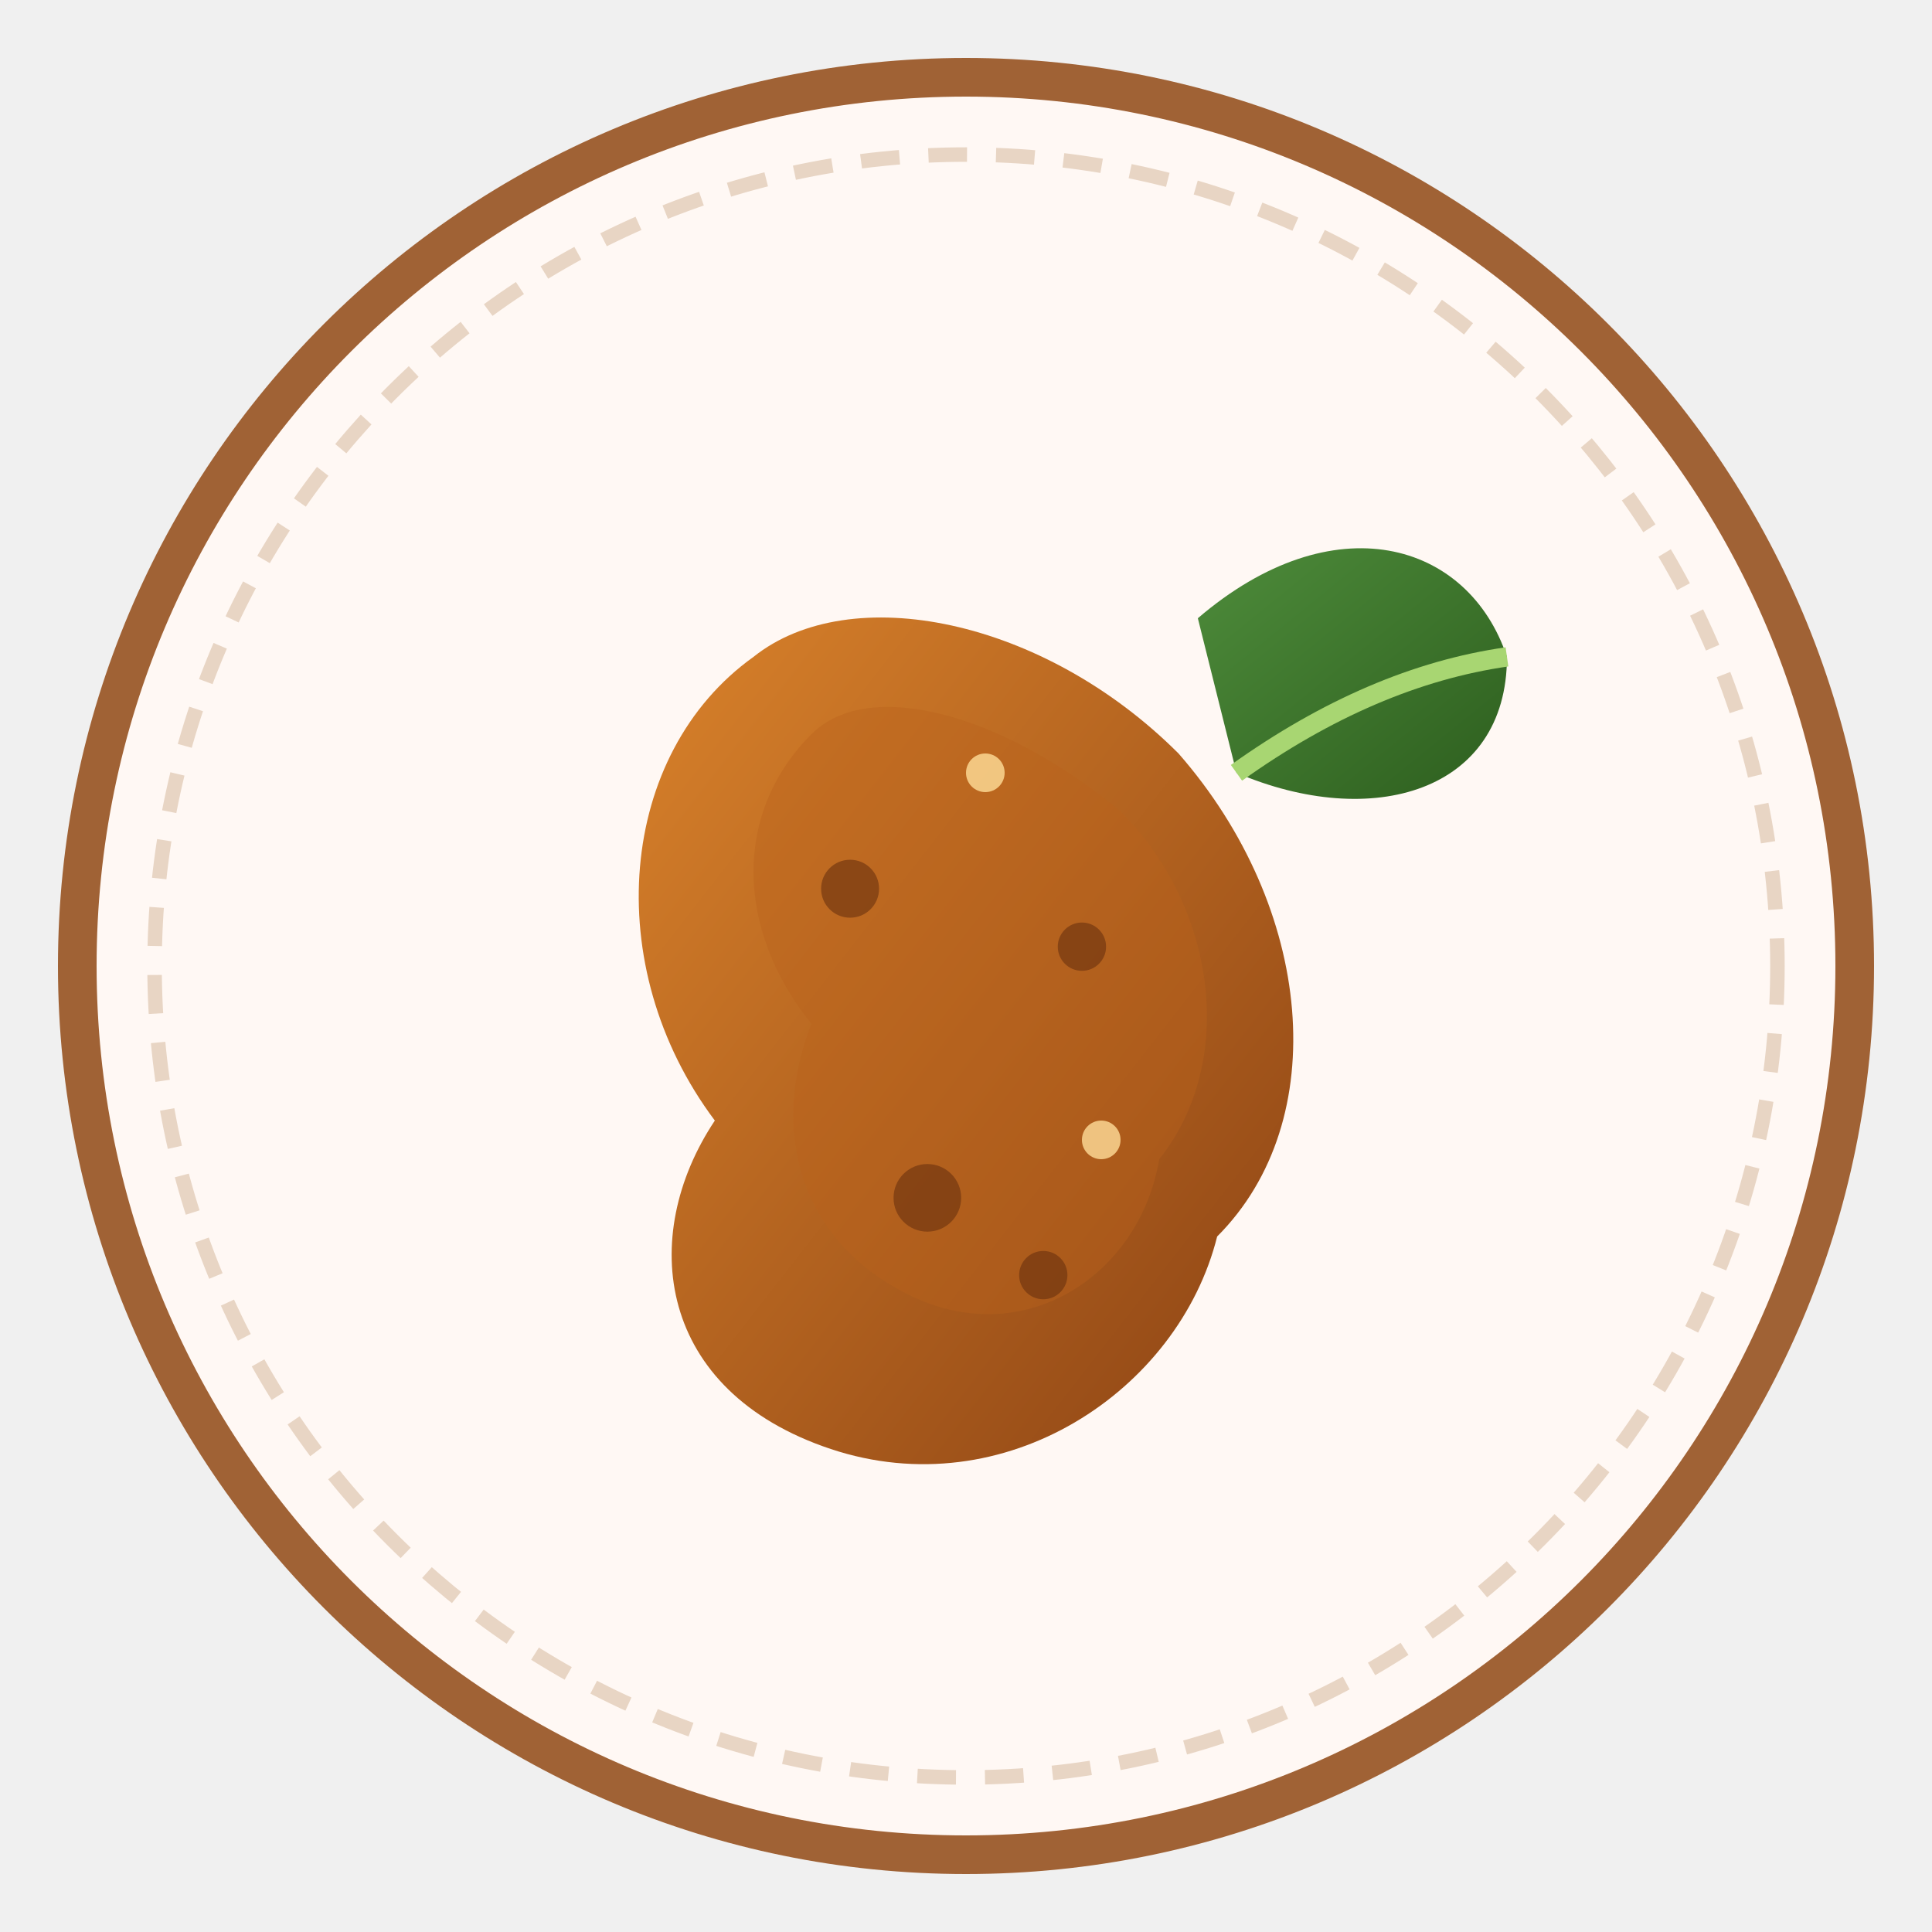
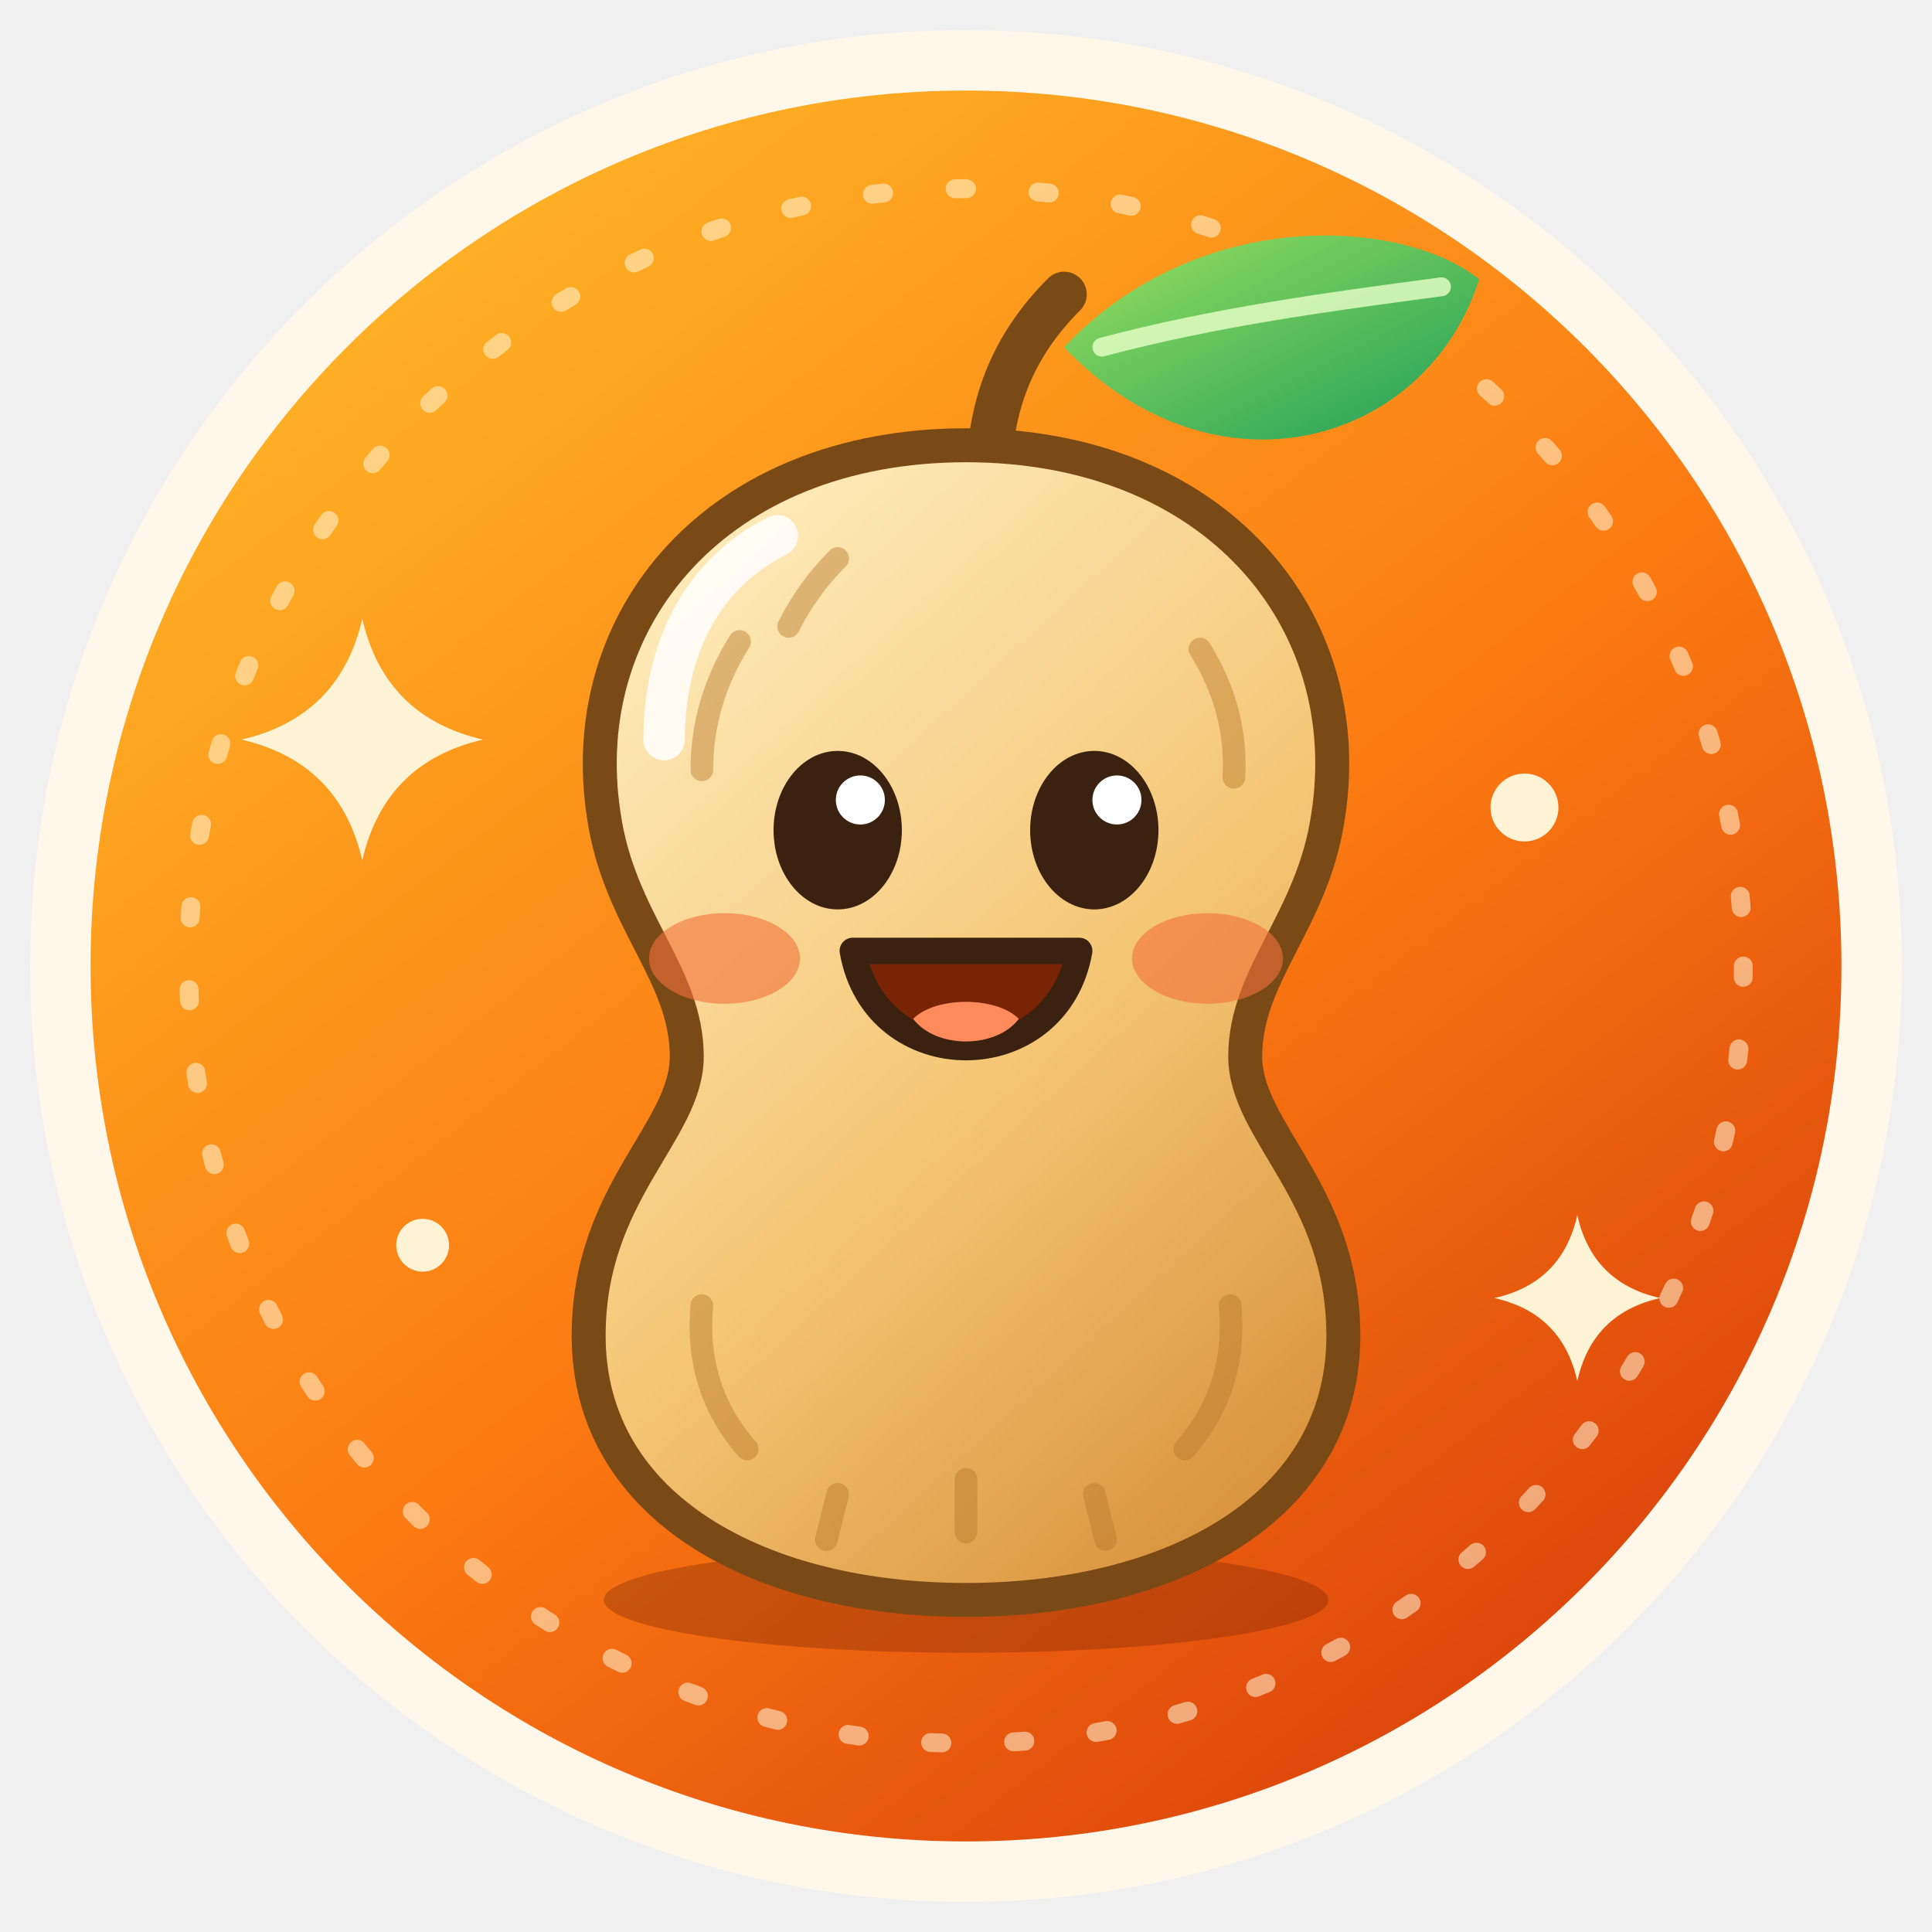
- <svg xmlns="http://www.w3.org/2000/svg" viewBox="0 0 200 200" width="200" height="200">
+ <svg xmlns="http://www.w3.org/2000/svg" viewBox="0 0 512 512" width="512" height="512">
  <defs>
-     <linearGradient id="peanutGrad" x1="0%" y1="0%" x2="100%" y2="100%">
-       <stop offset="0%" stop-color="#d9822b" />
-       <stop offset="100%" stop-color="#8c4314" />
+     <linearGradient id="badge" x1="15%" y1="5%" x2="85%" y2="95%">
+       <stop offset="0%" stop-color="#FFB627" />
+       <stop offset="55%" stop-color="#FB7A12" />
+       <stop offset="100%" stop-color="#D9400B" />
    </linearGradient>
-     <linearGradient id="leafGrad" x1="0%" y1="0%" x2="100%" y2="100%">
-       <stop offset="0%" stop-color="#4e8c3b" />
-       <stop offset="100%" stop-color="#2d5e1e" />
+     <linearGradient id="shell" x1="20%" y1="0%" x2="80%" y2="100%">
+       <stop offset="0%" stop-color="#FFEDBE" />
+       <stop offset="55%" stop-color="#F4C675" />
+       <stop offset="100%" stop-color="#D9913C" />
+     </linearGradient>
+     <linearGradient id="leaf" x1="0%" y1="0%" x2="100%" y2="100%">
+       <stop offset="0%" stop-color="#9BE15D" />
+       <stop offset="100%" stop-color="#1E9E5A" />
    </linearGradient>
  </defs>
-   <circle cx="100" cy="100" r="92" fill="#fff8f4" stroke="#a06235" stroke-width="4" />
-   <circle cx="100" cy="100" r="84" fill="none" stroke="#e8d5c4" stroke-width="1.5" stroke-dasharray="4 3" />
-   <path d="M78 68 C64 78 62 100 74 116 C66 128 68 144 86 150 C104 156 122 144 126 128 C138 116 136 94 122 78 C108 64 88 60 78 68 Z" fill="url(#peanutGrad)" />
-   <path d="M84 76 C76 84 76 96 84 106 C80 116 82 128 94 134 C106 140 118 132 120 120 C128 110 126 94 116 84 C104 74 90 70 84 76 Z" fill="#b9621b" opacity="0.4" />
-   <path d="M124 64 C138 52 152 56 156 68 C156 82 142 86 128 80 Z" fill="url(#leafGrad)" />
-   <path d="M128 80 Q142 70 156 68" stroke="#a8d672" stroke-width="2" fill="none" />
-   <circle cx="88" cy="92" r="3" fill="#69300d" opacity="0.6" />
-   <circle cx="112" cy="98" r="2.5" fill="#69300d" opacity="0.6" />
-   <circle cx="96" cy="124" r="3.5" fill="#69300d" opacity="0.6" />
-   <circle cx="108" cy="132" r="2.5" fill="#69300d" opacity="0.6" />
-   <circle cx="102" cy="80" r="2" fill="#ffdd99" opacity="0.8" />
-   <circle cx="114" cy="118" r="2" fill="#ffdd99" opacity="0.8" />
+   <circle cx="256" cy="256" r="248" fill="#FFF8EA" />
+   <circle cx="256" cy="256" r="232" fill="url(#badge)" />
+   <circle cx="256" cy="256" r="206" fill="none" stroke="#FFF3D6" stroke-opacity="0.55" stroke-width="5" stroke-dasharray="3 19" stroke-linecap="round" />
+   <path d="M96 164 q6 26 32 32 q-26 6 -32 32 q-6 -26 -32 -32 q26 -6 32 -32z" fill="#FFF3D6" />
+   <path d="M418 322 q4 18 22 22 q-18 4 -22 22 q-4 -18 -22 -22 q18 -4 22 -22z" fill="#FFF3D6" />
+   <circle cx="404" cy="214" r="9" fill="#FFF3D6" />
+   <circle cx="112" cy="330" r="7" fill="#FFF3D6" />
+   <ellipse cx="256" cy="424" rx="96" ry="14" fill="#7A2406" fill-opacity="0.35" />
+   <path d="M262 128 C262 108 268 92 282 78" fill="none" stroke="#7A4A16" stroke-width="12" stroke-linecap="round" />
+   <path d="M282 92 C318 54 372 58 392 74 C378 118 322 134 282 92Z" fill="url(#leaf)" />
+   <path d="M292 92 C322 84 352 80 382 76" fill="none" stroke="#E8FFC9" stroke-opacity="0.8" stroke-width="5" stroke-linecap="round" />
+   <path d="M256 118            C322 118 360 164 352 216            C348 244 330 258 330 280            C330 300 356 316 356 354            C356 400 310 424 256 424            C202 424 156 400 156 354            C156 316 182 300 182 280            C182 258 164 244 160 216            C152 164 190 118 256 118Z" fill="url(#shell)" stroke="#7A4A16" stroke-width="9" stroke-linejoin="round" />
+   <g fill="none" stroke="#B9782B" stroke-opacity="0.45" stroke-width="6" stroke-linecap="round">
+     <path d="M196 170 q-10 16 -10 34" />
+     <path d="M222 148 q-8 8 -13 18" />
+     <path d="M318 172 q10 16 9 34" />
+     <path d="M186 346 q-2 22 12 38" />
+     <path d="M326 346 q2 22 -12 38" />
+     <path d="M256 392 v14" />
+     <path d="M222 396 l-3 12" />
+     <path d="M290 396 l3 12" />
+   </g>
+   <path d="M206 142 C186 152 176 172 176 196" fill="none" stroke="#FFFFFF" stroke-opacity="0.85" stroke-width="11" stroke-linecap="round" />
+   <ellipse cx="222" cy="220" rx="17" ry="21" fill="#3A2110" />
+   <ellipse cx="290" cy="220" rx="17" ry="21" fill="#3A2110" />
+   <circle cx="228" cy="212" r="6.5" fill="#FFFFFF" />
+   <circle cx="296" cy="212" r="6.5" fill="#FFFFFF" />
+   <ellipse cx="192" cy="254" rx="20" ry="12" fill="#F2703A" fill-opacity="0.6" />
+   <ellipse cx="320" cy="254" rx="20" ry="12" fill="#F2703A" fill-opacity="0.6" />
+   <path d="M226 252 C232 286 280 286 286 252 Z" fill="#7A2406" stroke="#3A2110" stroke-width="7" stroke-linejoin="round" />
+   <path d="M242 270 C248 278 264 278 270 270 C264 264 248 264 242 270Z" fill="#FF8A5C" />
</svg>
